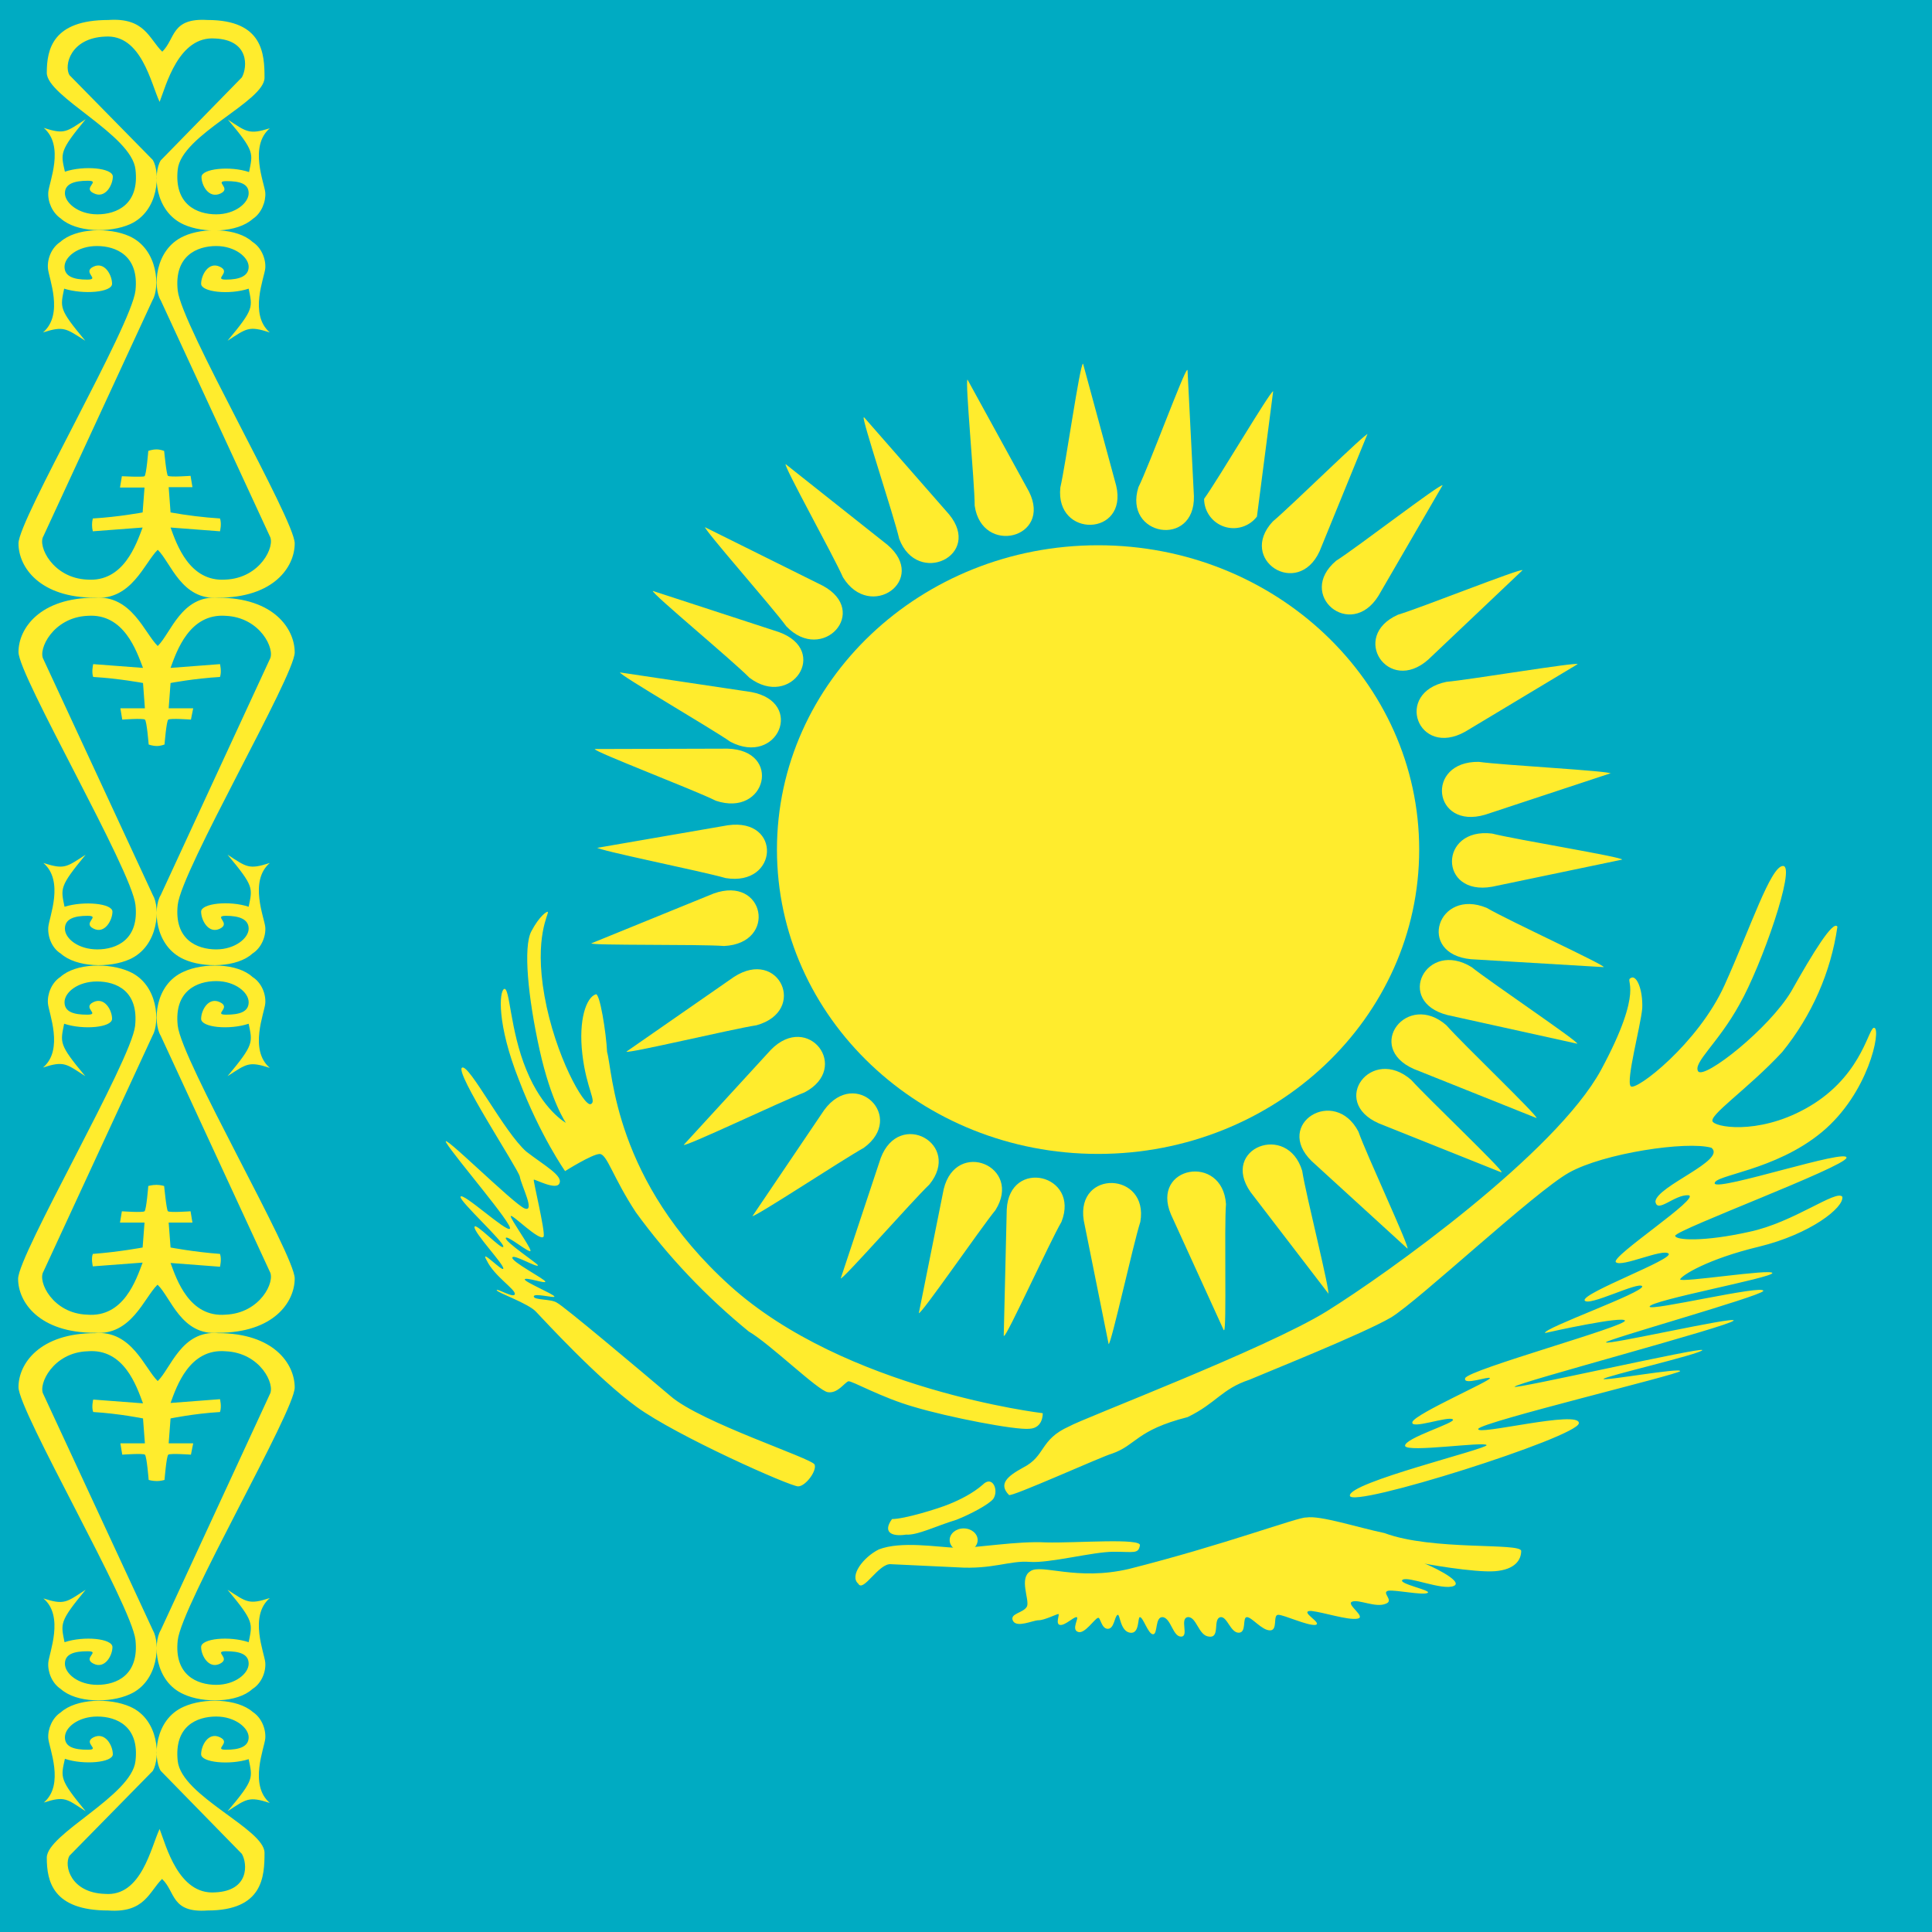
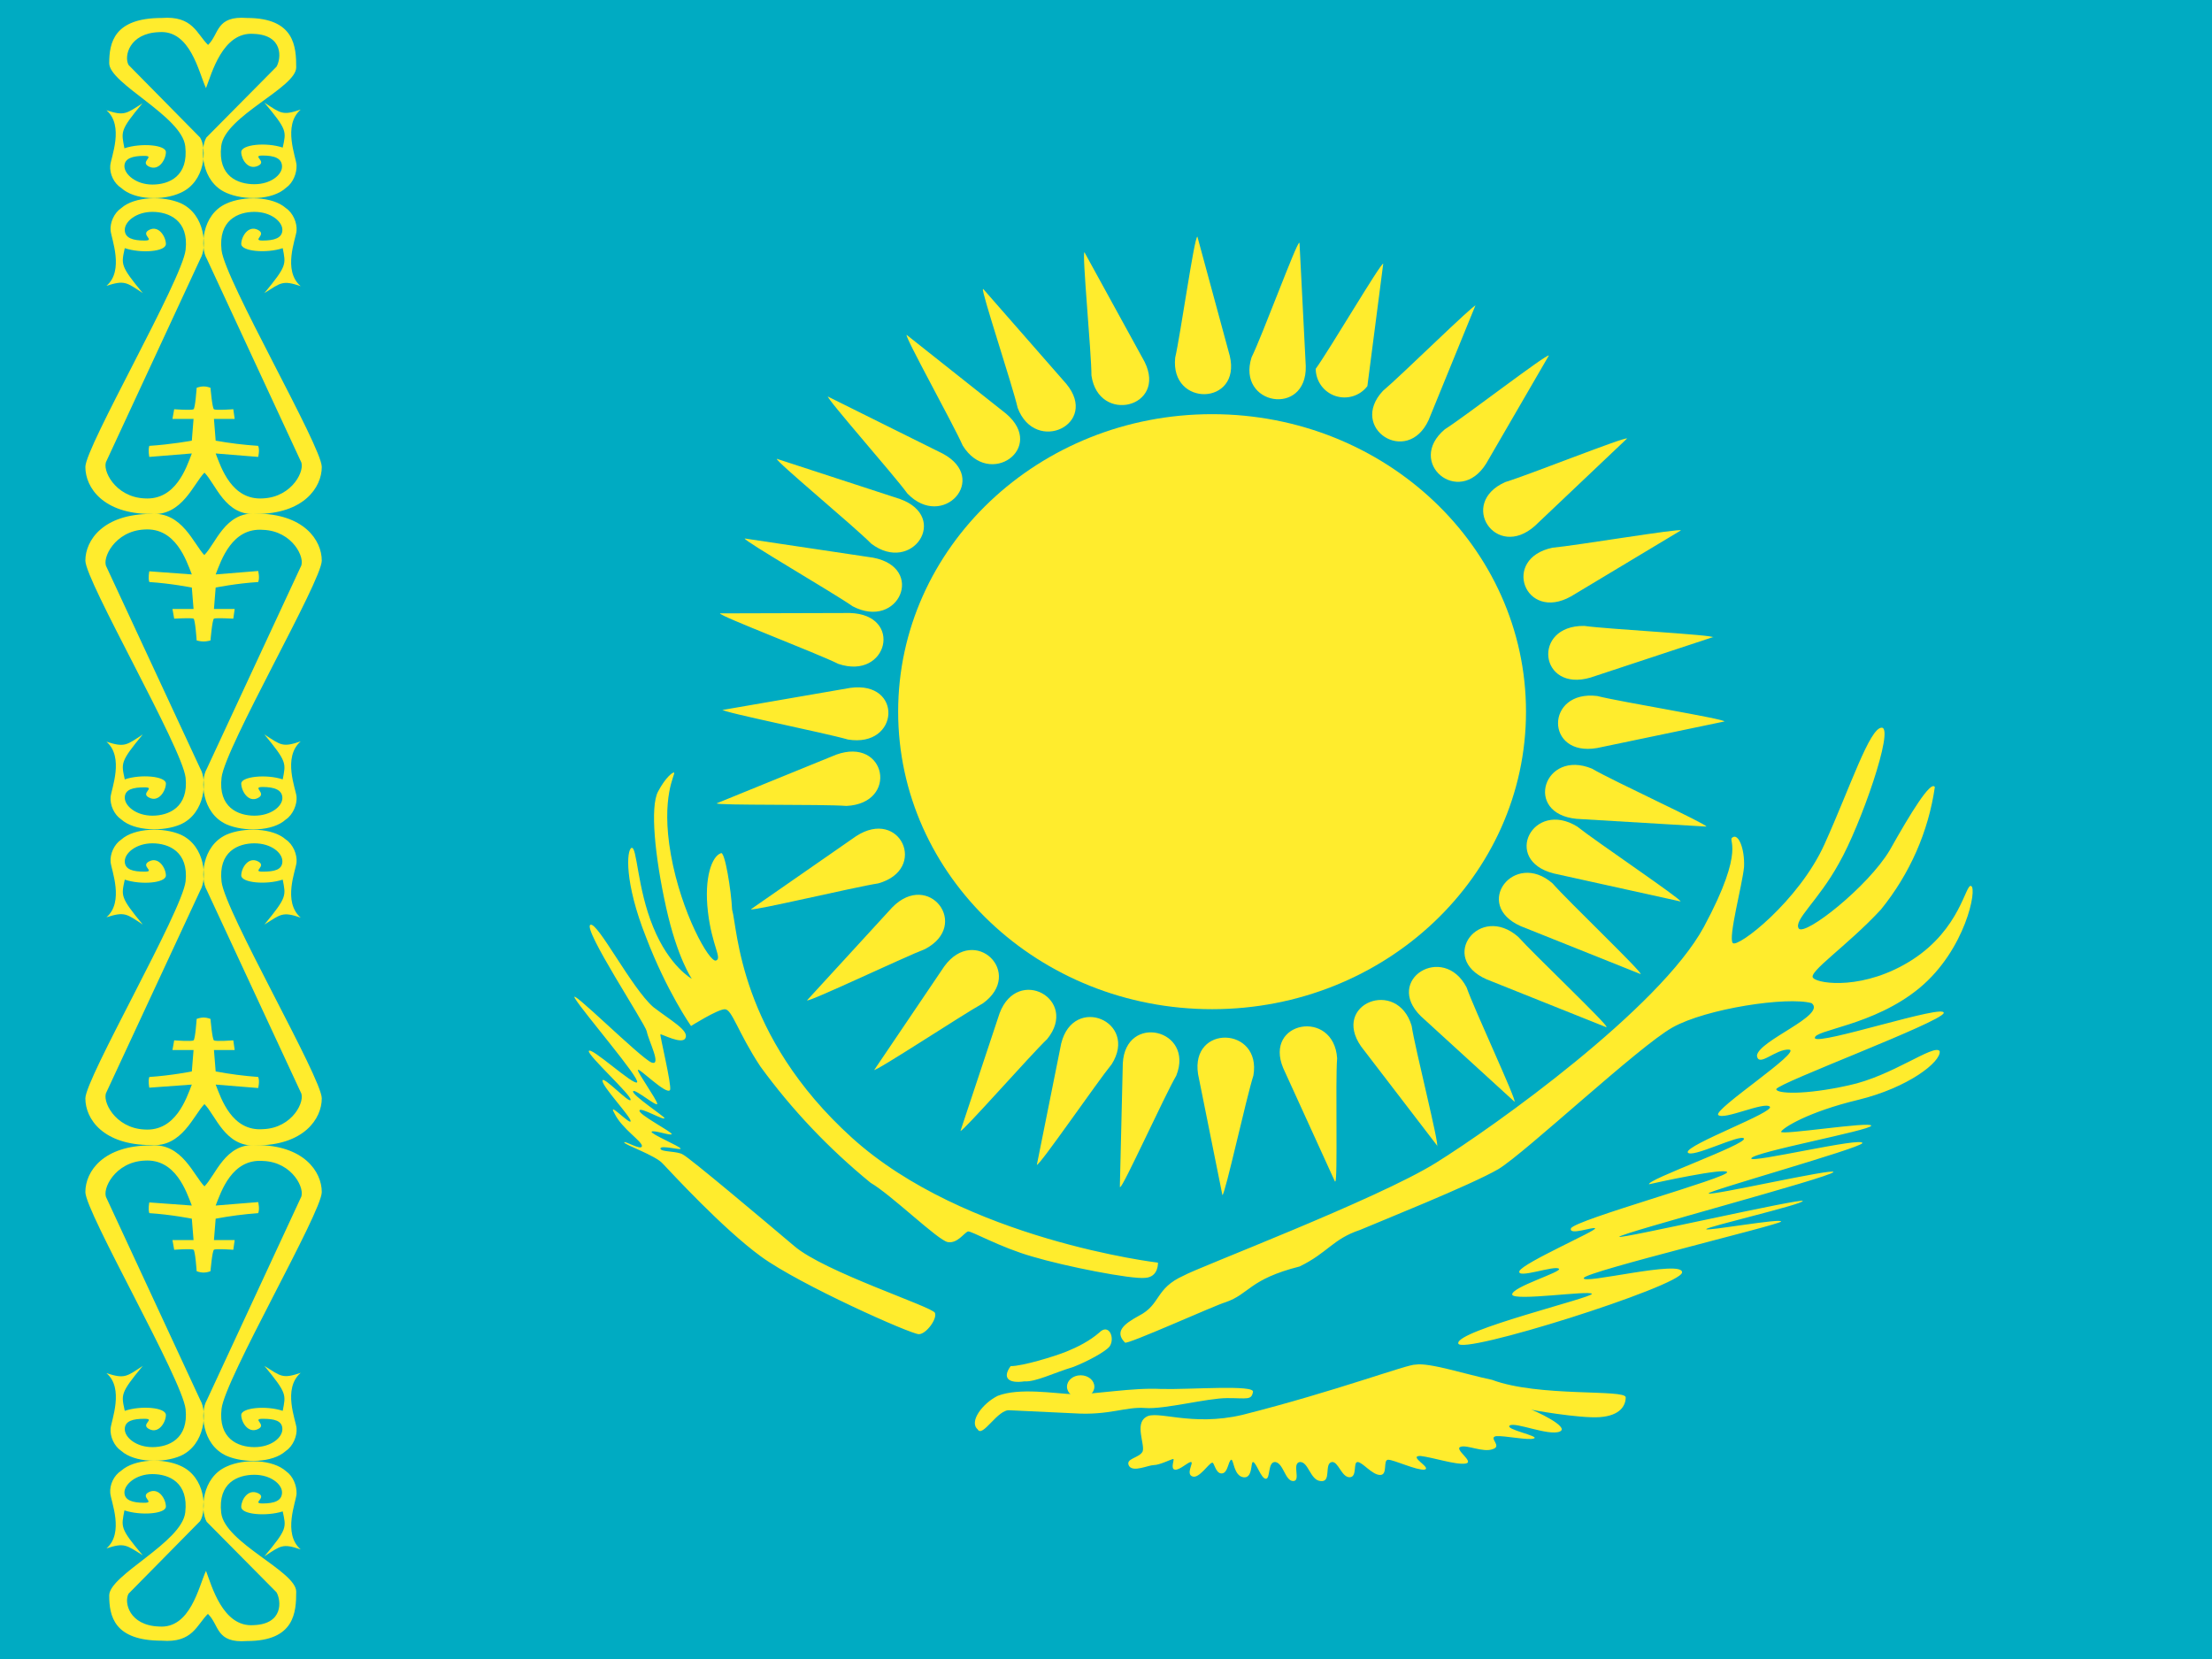
- <svg xmlns="http://www.w3.org/2000/svg" id="flag-icons-kz" viewBox="0 0 512 512">
+ <svg xmlns="http://www.w3.org/2000/svg" id="flag-icons-kz" viewBox="0 0 640 480">
  <g fill-rule="evenodd">
-     <path fill="#00abc2" d="M0 0h512v512H0z" />
+     <path fill="#00abc2" d="M0 0h640v480H0z" />
    <g fill="#ffec2d">
-       <path d="M43 498c3.5 3.3 2.3 9 12 8.3 14.7 0 15.1-9 15.1-15.3 0-6.3-22-15-23-24.3s5.1-11.8 10.2-11.8c5 0 8.6 3 8.6 5.5s-2.5 3.3-6 3.3 1.5-1.8-1.6-3.3-5 2.2-5 4.5c0 2.2 7.6 2.9 12.6 1.3 1 5 1.6 5.3-5.6 13.8 5.1-3.3 5.6-4 11.2-2.2-5.6-4.8-1.4-14.6-1.2-17.1s-1-5.5-3.3-7c-4.1-3.6-13-3.8-18.3-1.4-7.8 3.4-8.2 13.6-6.1 17l21.5 22c1.5 2.6 2 9.8-7.1 10.2-9.7.7-13-12.4-14.7-16.8-2.3 4.8-4.8 18-14.5 17.2-9.1-.3-10.9-7.5-9.4-10.1l22.1-22.5c2-3.4 1.7-13.6-6-17-5.4-2.4-14.3-2.2-18.4 1.5-2.2 1.4-3.5 4.4-3.3 6.9s4.4 12.3-1.2 17c5.6-1.8 6-1 11.1 2.3-7-8.5-6.6-8.9-5.5-13.9 5 1.7 12.7 1 12.7-1.2 0-2.3-2-6-5.1-4.5-3 1.5 2 3.3-1.5 3.3-3.6 0-6.1-.7-6.1-3.3s3.5-5.5 8.6-5.5 11.2 2.6 10.1 11.8c-1 9.2-23.5 19.3-23.5 25.6 0 6.3 1.6 14 16.3 14 9.7.7 10.8-5 14.3-8.4z" />
-       <path d="M41.8 366c3.5-3.4 6.3-13.5 16-12.7 14.7 0 20.3 8.1 20.3 14.4 0 6.3-30 57.7-31 67-1 9.2 5.1 11.8 10.2 11.8 5 0 8.6-3 8.6-5.6s-2.5-3.3-6-3.3 1.4 1.8-1.6 3.3-5-2.2-5-4.4c0-2.3 7.5-3 12.6-1.3 1-5 1.5-5.4-5.6-13.9 5.1 3.3 5.6 4 11.2 2.2-5.6 4.8-1.4 14.6-1.2 17.1s-1 5.5-3.4 7c-4 3.7-13 3.8-18.2 1.4-7.8-3.4-8.2-13.6-6.1-17l28.9-62.5c1.5-2.6-2.5-11-11.7-11.4-9.6-.8-13 9.3-14.6 13.7l13.1-1s.5 2 0 3.4c-6.8.4-13.1 1.7-13.1 1.7l-.5 6.6h6.5l-.6 3s-5.4-.4-6 0c-.5.4-1 6.7-1 6.7s-1 .3-2 .3c-1.2 0-2.2-.3-2.2-.3s-.5-6.3-1-6.7c-.5-.4-6 0-6 0l-.5-3h6.5l-.5-6.6s-6.4-1.3-13.2-1.7c-.5-1.3 0-3.3 0-3.3l13.2 1c-1.7-4.5-5-14.6-14.7-13.8-9.1.3-13.2 8.8-11.7 11.4l29 62.5c2 3.4 1.6 13.6-6.1 17-5.3 2.4-14.2 2.3-18.3-1.4-2.3-1.5-3.5-4.5-3.3-7s4.3-12.3-1.3-17c5.6 1.8 6.1 1 11.2-2.3-7 8.5-6.6 8.9-5.6 13.9 5.1-1.7 12.7-1 12.7 1.3 0 2.2-2 5.9-5 4.4-3.1-1.5 2-3.3-1.6-3.3-3.5 0-6 .7-6 3.3s3.5 5.6 8.6 5.6 11.1-2.6 10.1-11.9c-1-9.2-31-60.6-31-67 0-6.2 5.6-14.3 20.3-14.3 9.7-.8 13.1 9.3 16.6 12.7z" />
-       <path d="M41.8 340.5c3.5 3.4 6.3 13.5 16 12.7 14.7 0 20.3-8.1 20.3-14.4 0-6.3-30-57.7-31-67-1-9.2 5.1-11.8 10.2-11.8 5 0 8.6 3 8.6 5.6s-2.5 3.3-6 3.3 1.5-1.8-1.6-3.3-5 2.2-5 4.4c0 2.3 7.5 3 12.6 1.3 1 5 1.5 5.4-5.6 13.9 5.1-3.3 5.6-4 11.2-2.2-5.6-4.8-1.4-14.6-1.2-17.1s-1-5.5-3.4-7c-4-3.7-13-3.8-18.2-1.4-7.8 3.4-8.2 13.6-6.1 17L71.5 337c1.5 2.6-2.5 11-11.7 11.4-9.6.8-13-9.3-14.6-13.7l13.1 1s.5-2 0-3.4c-6.8-.5-13.1-1.7-13.1-1.7l-.5-6.6H51l-.5-3s-5.4.4-6 0c-.4-.4-1-6.7-1-6.7s-1-.3-2-.3c-1.2 0-2.2.3-2.2.3s-.5 6.3-1 6.7c-.5.4-6 0-6 0l-.5 3h6.5l-.5 6.6s-6.4 1.2-13.2 1.7c-.5 1.3 0 3.3 0 3.3l13.2-1c-1.7 4.5-5 14.6-14.7 13.8-9.1-.3-13.2-8.8-11.6-11.4l28.9-62.5c2-3.4 1.6-13.6-6.1-17-5.3-2.4-14.2-2.3-18.3 1.4-2.3 1.5-3.5 4.5-3.3 7s4.3 12.3-1.3 17c5.6-1.8 6.1-1 11.2 2.3-7.1-8.5-6.6-8.9-5.6-13.9 5.1 1.7 12.7 1 12.7-1.3s-2-5.9-5-4.4 2 3.3-1.6 3.3c-3.5 0-6-.7-6-3.3s3.5-5.5 8.6-5.5 11.1 2.5 10.1 11.8c-1 9.2-31 60.6-31 67 0 6.2 5.6 14.3 20.3 14.3 9.7.8 13.1-9.3 16.6-12.7z" />
-       <path d="M41.8 171.2c3.5-3.4 6.3-13.5 16-12.8 14.7 0 20.3 8.2 20.3 14.5 0 6.2-30 57.6-31 66.9-1 9.2 5.1 11.8 10.2 11.8 5 0 8.6-3 8.6-5.5s-2.5-3.4-6-3.4 1.4 1.9-1.6 3.4-5-2.2-5-4.5c0-2.2 7.5-3 12.6-1.3 1-5 1.5-5.3-5.6-13.8 5.1 3.3 5.6 4 11.2 2.2-5.6 4.8-1.4 14.6-1.2 17s-1 5.5-3.4 7c-4 3.7-13 3.9-18.2 1.5-7.8-3.5-8.2-13.7-6.1-17l28.9-62.5c1.5-2.6-2.5-11.1-11.7-11.5-9.6-.7-13 9.4-14.6 13.8l13.1-1s.5 2 0 3.4c-6.8.4-13.1 1.6-13.1 1.6l-.5 6.7h6.5l-.6 3s-5.4-.4-6 0c-.5.3-1 6.6-1 6.6s-1 .4-2 .4c-1.2 0-2.2-.4-2.2-.4s-.5-6.3-1-6.6c-.5-.4-6 0-6 0l-.5-3h6.5l-.5-6.7s-6.4-1.2-13.2-1.6c-.5-1.3 0-3.4 0-3.4l13.2 1c-1.7-4.4-5-14.5-14.7-13.8-9.1.4-13.2 8.9-11.7 11.5l29 62.5c2 3.3 1.6 13.5-6.1 17-5.3 2.4-14.2 2.2-18.3-1.5-2.3-1.4-3.5-4.4-3.3-7s4.3-12.2-1.3-17c5.6 1.8 6.1 1.1 11.2-2.2-7 8.5-6.6 8.9-5.6 13.8 5.1-1.6 12.7-.9 12.7 1.3s-2 6-5 4.5c-3.1-1.5 2-3.4-1.6-3.4-3.5 0-6 .8-6 3.4s3.5 5.5 8.6 5.5 11.1-2.6 10.1-11.8c-1-9.3-31-60.7-31-67 0-6.2 5.6-14.4 20.3-14.4 9.7-.7 13.1 9.4 16.6 12.8z" />
-       <path d="M41.8 145.7c3.5 3.4 6.3 13.4 16 12.7 14.7 0 20.3-8.1 20.3-14.4 0-6.3-30-57.7-31-67-1-9.2 5.1-11.8 10.2-11.8 5 0 8.6 3 8.6 5.5s-2.5 3.4-6 3.4 1.5-1.9-1.6-3.4-5 2.3-5 4.5 7.5 3 12.6 1.3c1 5 1.5 5.3-5.6 13.8 5.1-3.3 5.6-4 11.2-2.2-5.6-4.8-1.4-14.6-1.2-17s-1-5.5-3.4-7c-4-3.7-13-3.9-18.2-1.5-7.8 3.5-8.2 13.7-6.1 17l28.9 62.5c1.5 2.6-2.5 11.1-11.7 11.5-9.6.7-13-9.4-14.6-13.8l13.1 1s.5-2 0-3.4a117 117 0 0 1-13.1-1.6l-.5-6.7H51l-.5-3s-5.4.4-6 0c-.4-.3-1-6.6-1-6.6s-1-.4-2-.4c-1.2 0-2.2.4-2.2.4s-.5 6.3-1 6.7c-.5.3-6 0-6 0l-.5 3h6.5l-.5 6.6s-6.4 1.2-13.2 1.6a7 7 0 0 0 0 3.4l13.2-1c-1.7 4.4-5 14.5-14.7 13.8-9.1-.4-13.2-8.9-11.6-11.5l28.9-62.5c2-3.3 1.6-13.5-6.1-17-5.3-2.4-14.2-2.2-18.3 1.5-2.3 1.5-3.5 4.4-3.3 7s4.3 12.2-1.3 17c5.6-1.8 6.1-1 11.2 2.2-7.1-8.5-6.6-8.8-5.6-13.8 5.1 1.6 12.7 1 12.7-1.3s-2-6-5-4.5 2 3.4-1.6 3.4c-3.5 0-6-.8-6-3.4s3.5-5.5 8.6-5.5S36.9 67.8 35.9 77c-1 9.3-31 60.7-31 67 0 6.3 5.6 14.4 20.3 14.4 9.7.7 13.1-9.3 16.6-12.7z" />
-       <path d="M43 13.7c3.5-3.4 2.3-9 12-8.4 14.7 0 15.1 9 15.1 15.3 0 6.3-22 15.1-23 24.3-1 9.3 5.1 11.9 10.2 11.9 5 0 8.6-3 8.6-5.6S63.4 48 60 48s1.5 1.9-1.6 3.3-5-2.2-5-4.4 7.6-3 12.6-1.3c1-5 1.6-5.4-5.6-13.9 5 3.3 5.6 4 11.1 2.3-5.6 4.8-1.4 14.6-1.2 17s-1 5.5-3.3 7c-4.1 3.7-13 3.9-18.3 1.5-7.8-3.5-8.2-13.7-6.1-17l21.5-22c1.5-2.7 2-9.9-7.1-10.3-9.7-.7-13 12.5-14.7 16.8C40 22.2 37.5 9 27.8 9.7c-9.1.4-10.9 7.6-9.4 10.2l22.1 22.5c2 3.3 1.7 13.5-6 17-5.4 2.4-14.3 2.2-18.4-1.5-2.2-1.5-3.5-4.4-3.3-7s4.4-12.2-1.2-17c5.6 1.8 6 1 11.1-2.3-7 8.5-6.6 9-5.5 13.9 5-1.7 12.7-1 12.7 1.3 0 2.2-2 6-5.1 4.4-3-1.4 2-3.3-1.5-3.3-3.6 0-6.1.8-6.1 3.3s3.5 5.6 8.6 5.6S37 54.2 35.9 44.9c-1-9.2-23.5-19.3-23.5-25.6 0-6.3 1.6-14 16.3-14 9.7-.7 10.8 5 14.3 8.4z" />
+       <path d="M60.2 467c3.3 3.2 2.2 8.5 11.3 7.8 13.8 0 14.2-8.4 14.2-14.3S65 446.4 64 437.7c-1-8.7 4.8-11 9.6-11 4.7 0 8 2.7 8 5.1S79.4 435 76 435s1.5-1.7-1.4-3-4.8 2-4.8 4c0 2.2 7.2 2.8 12 1.3 1 4.7 1.4 5-5.3 13 4.8-3.1 5.2-3.8 10.5-2-5.3-4.6-1.3-13.8-1.2-16.1s-1-5.1-3-6.5c-3.9-3.5-12.2-3.7-17.2-1.4-7.3 3.2-7.7 12.8-5.8 16L80 460.7c1.4 2.4 2 9.2-6.6 9.5-9 .7-12.2-11.6-13.8-15.7-2.1 4.5-4.5 16.8-13.6 16.1-8.6-.3-10.2-7-8.8-9.5l20.7-21c2-3.2 1.6-12.8-5.7-16-5-2.3-13.3-2-17.1 1.4-2.2 1.4-3.4 4.1-3.2 6.5s4.1 11.5-1.1 16c5.2-1.7 5.7-1 10.5 2-6.7-7.9-6.2-8.2-5.3-13 4.8 1.6 12 1 12-1.1s-2-5.6-4.9-4.2c-2.8 1.4 2 3.1-1.4 3.1-3.3 0-5.7-.7-5.7-3s3.3-5.3 8.1-5.3 10.5 2.4 9.5 11.1-22 18.1-22 24c0 6 1.4 13.1 15.2 13.1 9 .7 10.1-4.6 13.4-7.8z" />
+       <path d="M59.1 343.3c3.3-3.2 6-12.6 15-12 13.8 0 19 7.7 19 13.6 0 5.9-28 54-29 62.7-1 8.7 4.8 11.1 9.5 11.1 4.8 0 8.1-2.7 8.1-5.2s-2.4-3-5.7-3 1.4 1.7-1.4 3-4.8-2-4.8-4.1c0-2.1 7.2-2.8 12-1.2.9-4.7 1.3-5-5.3-13 4.8 3 5.2 3.8 10.5 2-5.3 4.6-1.4 13.7-1.2 16s-1 5.2-3.1 6.6c-3.8 3.5-12.2 3.6-17.2 1.4-7.2-3.3-7.6-12.8-5.7-16L87 346.6c1.5-2.4-2.3-10.4-10.9-10.7-9-.7-12.1 8.8-13.7 12.9l12.3-1s.5 2 0 3.2a110 110 0 0 0-12.3 1.6l-.5 6.2h6l-.4 2.8s-5.1-.4-5.6 0c-.5.3-1 6.2-1 6.2s-1 .4-2 .4-2-.4-2-.4-.4-5.9-.9-6.2c-.5-.4-5.6 0-5.6 0l-.5-2.8H56l-.5-6.2s-6-1.2-12.3-1.6c-.4-1.2 0-3.1 0-3.1l12.3.9c-1.6-4.1-4.7-13.6-13.7-13-8.6.4-12.4 8.4-11 10.8L58 405.2c1.9 3.1 1.5 12.7-5.7 16-5 2.2-13.4 2-17.2-1.4-2.1-1.4-3.3-4.2-3.1-6.5s4-11.6-1.2-16c5.3 1.7 5.8 1 10.5-2.1-6.6 8-6.2 8.3-5.2 13 4.7-1.6 11.9-1 11.9 1.2 0 2-2 5.5-4.8 4.1-2.8-1.4 2-3-1.4-3-3.3 0-5.7.6-5.7 3s3.3 5.2 8 5.2 10.5-2.4 9.6-11c-1-8.7-29-57-29-62.8 0-6 5.2-13.5 19-13.5 9-.7 12.3 8.7 15.5 11.9z" />
+       <path d="M59.1 319.4c3.3 3.2 6 12.6 15 12 13.8 0 19-7.7 19-13.6 0-5.9-28-54-29-62.7-1-8.7 4.8-11.1 9.5-11.1 4.8 0 8.1 2.7 8.1 5.2s-2.4 3-5.7 3 1.4-1.6-1.4-3-4.8 2-4.8 4.1c0 2.1 7.2 2.8 12 1.2.9 4.7 1.3 5-5.3 13 4.8-3 5.2-3.8 10.5-2-5.3-4.6-1.4-13.7-1.2-16s-1-5.2-3.1-6.6c-3.8-3.4-12.2-3.6-17.2-1.4-7.2 3.3-7.6 12.8-5.7 16L87 316c1.5 2.4-2.3 10.4-10.9 10.7-9 .7-12.1-8.8-13.7-12.9l12.3 1s.5-2 0-3.2a110 110 0 0 1-12.3-1.6l-.5-6.2h6l-.4-2.8s-5.1.4-5.6 0c-.5-.3-1-6.2-1-6.2s-1-.4-2-.4-2 .4-2 .4-.4 5.9-.9 6.2c-.5.4-5.6 0-5.6 0l-.5 2.8H56l-.5 6.2s-6 1.2-12.3 1.6c-.4 1.2 0 3.1 0 3.1l12.3-.9c-1.6 4.1-4.7 13.6-13.7 13-8.6-.4-12.4-8.4-11-10.8L58 257.5c1.9-3.2 1.5-12.7-5.7-16-5-2.2-13.4-2-17.2 1.4-2.1 1.4-3.3 4.2-3.1 6.5s4 11.5-1.2 16c5.3-1.7 5.8-1 10.5 2.1-6.6-8-6.2-8.3-5.2-13 4.7 1.6 11.9 1 11.9-1.2 0-2-2-5.5-4.8-4.1-2.8 1.4 2 3-1.4 3-3.3 0-5.7-.6-5.7-3s3.3-5.2 8-5.2 10.5 2.4 9.6 11c-1 8.7-29 57-29 62.8 0 6 5.2 13.5 19 13.5 9 .7 12.3-8.7 15.5-11.9z" />
+       <path d="M59.1 160.6c3.3-3.2 6-12.6 15-12 13.8 0 19 7.7 19 13.6 0 5.9-28 54-29 62.8-1 8.6 4.8 11 9.5 11 4.8 0 8.1-2.7 8.1-5.1s-2.4-3.2-5.7-3.2 1.4 1.8-1.4 3.2-4.8-2.1-4.8-4.2c0-2 7.2-2.8 12-1.2.9-4.7 1.3-5-5.3-13 4.8 3.1 5.2 3.8 10.5 2-5.3 4.6-1.4 13.8-1.2 16s-1 5.2-3.1 6.6c-3.8 3.5-12.2 3.6-17.2 1.4-7.2-3.3-7.6-12.8-5.7-16L87 164c1.5-2.4-2.3-10.4-10.9-10.7-9-.7-12.1 8.8-13.7 12.9l12.3-1s.5 2 0 3.2c-6.4.4-12.3 1.6-12.3 1.6l-.5 6.2h6l-.4 2.8s-5.1-.3-5.6 0-1 6.3-1 6.3-1 .3-2 .3-2-.3-2-.3-.4-6-.9-6.3c-.5-.3-5.6 0-5.6 0l-.5-2.8H56l-.5-6.2s-6-1.2-12.3-1.6c-.4-1.2 0-3.1 0-3.1l12.3.9c-1.6-4.1-4.7-13.6-13.7-13-8.6.4-12.4 8.4-11 10.8L58 222.5c1.9 3.2 1.5 12.7-5.7 16-5 2.2-13.4 2-17.2-1.4-2.1-1.4-3.3-4.2-3.1-6.5s4-11.5-1.2-16c5.3 1.7 5.8 1 10.5-2.1-6.6 8-6.2 8.3-5.2 13 4.7-1.6 11.9-.9 11.9 1.2 0 2-2 5.5-4.8 4.1-2.8-1.3 2-3-1.4-3-3.3 0-5.7.6-5.7 3s3.3 5.2 8 5.2 10.5-2.4 9.6-11c-1-8.7-29-56.9-29-62.8 0-5.9 5.2-13.5 19-13.5 9-.7 12.3 8.7 15.5 12z" />
+       <path d="M59.1 136.7c3.3 3.2 6 12.7 15 12 13.8 0 19-7.7 19-13.6 0-5.9-28-54-29-62.7-1-8.7 4.8-11.1 9.5-11.1 4.8 0 8.1 2.8 8.1 5.2s-2.4 3.1-5.7 3.1 1.4-1.7-1.4-3.1-4.8 2-4.8 4.1c0 2.1 7.2 2.8 12 1.2.9 4.7 1.3 5-5.3 13 4.8-3 5.2-3.8 10.5-2-5.3-4.5-1.4-13.7-1.2-16s-1-5.2-3.1-6.6c-3.8-3.4-12.2-3.6-17.2-1.3-7.2 3.2-7.6 12.8-5.7 15.9L87 133.4c1.5 2.4-2.3 10.4-10.9 10.8-9 .6-12.1-8.8-13.7-13l12.3 1s.5-2 0-3.2a111.5 111.5 0 0 1-12.3-1.5l-.5-6.3h6l-.4-2.8s-5.1.4-5.6 0c-.5-.3-1-6.2-1-6.2s-1-.4-2-.4-2 .4-2 .4-.4 5.9-.9 6.2c-.5.4-5.6 0-5.6 0l-.5 2.8H56l-.5 6.3s-6 1.1-12.3 1.5c-.4 1.3 0 3.2 0 3.2l12.3-1c-1.6 4.2-4.7 13.6-13.7 13-8.6-.4-12.4-8.4-11-10.8L58 74.8c1.9-3.1 1.5-12.7-5.7-16-5-2.2-13.4-2-17.2 1.4-2.1 1.4-3.3 4.2-3.1 6.5s4 11.6-1.2 16c5.3-1.7 5.8-1 10.5 2.1-6.6-8-6.2-8.3-5.2-13 4.8 1.6 11.9 1 11.9-1.2 0-2-2-5.5-4.8-4.1-2.8 1.4 2 3.1-1.4 3.1-3.3 0-5.7-.7-5.7-3.1s3.3-5.2 8-5.2 10.6 2.4 9.6 11c-1 8.7-29 57-29 62.8 0 6 5.2 13.6 19 13.6 9 .7 12.3-8.8 15.5-12z" />
+       <path d="M60.2 13c3.3-3.2 2.2-8.5 11.3-7.8 13.8 0 14.2 8.4 14.2 14.3S65 33.6 64 42.3c-1 8.7 4.8 11 9.6 11 4.7 0 8-2.7 8-5.1S79.4 45 76 45s1.5 1.7-1.4 3-4.8-2-4.8-4c0-2.2 7.2-2.9 12-1.3 1-4.7 1.4-5-5.3-13 4.8 3.1 5.2 3.8 10.5 2-5.3 4.6-1.3 13.8-1.2 16.1s-1 5.1-3 6.5c-4 3.7-12.3 3.7-17.3 1.5-7.3-3.2-7.7-12.8-5.8-16L80 19.3c1.4-2.4 2-9.2-6.6-9.5-9-.7-12.2 11.6-13.8 15.7C57.5 21 55.1 8.6 46 9.3c-8.6.3-10.2 7-8.8 9.5l20.7 21c2 3.2 1.6 12.8-5.7 16-5 2.3-13.3 2.1-17.1-1.4-2.2-1.4-3.4-4.1-3.2-6.5s4.1-11.5-1.1-16c5.2 1.7 5.7 1 10.4-2-6.6 7.9-6.1 8.2-5.2 13 4.8-1.6 12-1 12 1.1s-2 5.6-4.9 4.2c-2.8-1.4 2-3.1-1.4-3.1-3.3 0-5.7.7-5.7 3s3.3 5.3 8.1 5.3 10.5-2.4 9.5-11.1-22-18.1-22-24c0-6 1.4-13.1 15.2-13.1 9-.7 10.1 4.6 13.4 7.8z" />
    </g>
-     <g fill="#ffec2d" transform="translate(-220 40)">
+     <g fill="#ffec2d" transform="translate(-194.7 8.3) scale(1.0673)">
      <rect width="170.2" height="161.3" x="425.9" y="104.5" rx="85.1" ry="80.7" />
      <path d="M507 56.4c-.8 0-4.6 26.8-6 32.8-1.4 13.5 18 13 14.8-.5L507 56.3zm6.8 259.8c.7 0 6.5-26.5 8.4-32.4 2.3-13.3-17.1-14-15-.4l6.6 32.8zM378.2 184.6c0 .7 27.9 6.3 34.1 8.1 14 2.3 15-16 .6-14l-34.7 6zm271.7 3.2c0-.7-28.2-5.3-34.5-6.9-14.1-1.7-14.2 16.6 0 14.1l34.5-7.2zM406.8 99.6c-.5.5 17.9 21.3 21.6 26.4 9.6 10 22.3-4 9.6-10.8l-31.2-15.5zm211.1 171c.5-.5-19.7-19.7-23.9-24.4-10.5-9.2-21.8 5.7-8.6 11.5l32.5 13zm-169-200c-.6.3 8 26.1 9.4 32.2 4.8 12.7 22.2 4.4 13.2-6.5L449 70.6zM572 303c.7-.3-6-26.6-6.9-32.7-3.9-13-21.8-6-13.7 5.6l20.7 27zm30.3-214.4c-.6-.5-22.8 16.6-28.2 20-10.7 9 3.8 21.2 11.2 9.3l17-29.3zm-183 193.7c.5.5 24-15 29.6-18.1 11.3-8.2-2.2-21.4-10.5-10l-19 28.1zm-35-144.1c-.3.6 24 14.7 29.3 18.4 12.5 6.5 19.8-10.5 5.5-13.2l-34.8-5.2zM638 236.6c.3-.6-23-16.3-28-20.3-12-7.4-20.5 9.1-6.4 12.7l34.4 7.6zM557.4 63.7c-.7-.2-14.6 23.4-18.3 28.5a7.8 7.8 0 0 0 14 4.7l4.3-33.2zM463.5 308c.7.3 16.3-22.4 20.3-27.3 7.3-11.6-10.4-19-13.7-5.6l-6.6 32.9zM386 238.7c.3.6 28-6 34.5-7 13.6-3.8 6-20.6-6-12.8L386 238.7zM638.1 136c-.2-.6-28.3 4.1-34.8 4.7-14 2.9-7.5 20.2 5 13.2l29.8-17.9z" />
      <path d="M534.6 58.1c-.7-.1-10.1 25.4-12.9 31-4.1 13 15 16.2 14.7 2.4L534.7 58zM486.1 314c.7.2 12-24.7 15.2-30.2 5-12.6-13.8-17-14.5-3.3L486 314zm-9.7-253.4c-.7.2 1.9 27.2 1.9 33.4 1.9 13.3 20.6 8.7 14.4-3.7l-16.3-29.7zm68 251.9c.7-.1 0-27.2.5-33.4-.9-13.5-20-10.1-14.6 2.7l14 30.7zM428.2 83c-.6.4 12.7 24.3 15.2 30 7.2 11.7 22.7.7 11.8-8.6l-27-21.4zM593 290.9c.6-.4-11-25.2-13-31-6.3-12.1-22.5-2.1-12.4 7.8l25.4 23.2zM393 116.6c-.4.6 21.1 18.4 25.6 23 11.1 8.4 21.4-7.2 7.8-12.1L393 116.6zm234.2 139.7c.4-.6-19.7-19.8-23.9-24.6-10.4-9.1-21.8 5.8-8.6 11.6l32.5 13zm-249.6-97.8c-.2.7 26.3 10.8 32.1 13.7 13.4 4.5 17.7-13.4 3.1-13.8l-35.2.1zM645 216.3c.3-.6-25.4-12.4-31-15.7-13-5.4-18.7 12.2-4.2 13.6l35.2 2.1zM376.7 210c.1.6 28.7.2 35.2.7 14.2-.7 10.8-18.8-2.8-13.9L376.7 210zm270.2-45c0-.7-28.6-2.2-35-3.1-14.3-.2-12.2 18.1 1.7 14l33.3-11zm-245.7 98.4c.4.6 26-11.6 32-13.9 12.4-6.5 1-21.4-8.9-11.3l-23.1 25.2zm222.3-152.3c-.4-.6-26.7 9.9-33 11.8-12.9 5.7-2.6 21.3 8 11.9l25-23.7zM442.8 298.8c.6.3 18.9-20.5 23.5-24.9 8.7-10.7-8-20-12.9-7l-10.6 31.9zM582.5 75c-.5-.4-20.3 19.1-25.2 23.2-9.4 10.1 6.6 20.5 12.4 7.9L582.4 75z" />
      <g transform="matrix(2.1824 0 0 2.0629 -405 -272.6)">
        <path d="M360.1 247.9c.7 2.5.8 16.5 14.9 30 14 13.4 38 16.4 38 16.4s.1 1.9-1.6 2c-1.7.2-9.9-1.5-14-2.8-4-1.2-7.6-3.4-8-3.3-.5.2-1.3 1.6-2.5 1.4s-7-6.2-9.6-7.8a80.6 80.6 0 0 1-13.7-15.3c-2.8-4.5-3.5-7.5-4.4-7.5s-4.2 2.2-4.2 2.2-3-4.5-5.6-11.7c-2.7-7.2-2.4-11.4-1.8-11.7.7-.3.7 5.3 2.7 10.4 2 5.2 4.8 6.8 4.8 6.8s-1.8-2.7-3.2-9.4-2-13.2-1-15.2 1.9-2.6 2-2.5c.2.2-1.7 3.1-.4 10.8s4.8 14.2 5.6 13.9c.8-.3-.5-1.9-1-6.4s.5-7.3 1.6-7.7c.5-.4 1.3 5 1.4 7.4zm-9.8 12.8c-2.7-2.5-6.9-11.2-7.8-10.8-1 .5 6.8 13 7 14 .2 1.2 1.9 4.6.6 4.1s-10.6-10.3-9.5-8.4 8.1 10.5 7.7 11-5.8-4.8-6-4.1c-.1.6 5.3 5.8 5.2 6.4s-3.5-3.3-3.5-2.5 3.5 4.7 3.5 5.3-3-2.8-2-1c.9 2 3.5 3.7 3.4 4.3s-2.2-.8-2.2-.5c0 .3 3.9 1.7 4.8 2.8 1 1.1 7.4 8.5 12.2 12.2s18.6 10.2 19.6 10.2c.9 0 2.3-2 2-2.8-.3-.8-13.8-5.4-17.5-8.8-3.8-3.4-13-11.6-13.8-12-.7-.5-2.8-.3-2.8-.8s2.7.3 2.5 0c-.1-.3-3.7-1.9-3.6-2.2.2-.3 2.5.6 2.5.3s-4.2-2.6-4-3.1c.1-.5 3.1 1.4 3.1 1 0-.2-4-3-3.9-3.5.1-.5 3.1 2.2 3 1.6s-2.4-4-2.4-4.4c0-.5 3.6 3.4 4 2.6.2-.7-1.3-7.2-1.2-7.3s2.7 1.4 3.1.5c.5-1-1.8-2.3-4-4.1zm46.1 49.2c-1.9.3-2.8-.4-1.7-2 1.5 0 5.5-1.3 6.9-1.9s2.9-1.4 4.1-2.5c1.2-1.3 2 .7 1.3 1.8-.5.7-2.8 2-4.5 2.7-2.5.8-4.7 2-6.1 1.9zm12.5-5.1c-1.3-1.4-.2-2.4 1.7-3.5 2.8-1.5 2-3.6 5.6-5.3 1.6-1 24-10 31.3-14.8s27.8-20.3 33.3-31c5.4-10.6 2.8-11.4 3.6-11.8.7-.5 1.5 1.5 1.4 3.9-.2 2.3-2 9.3-1.4 10s8.2-5.5 11.4-13 5.6-15.3 7.1-15.3c1.6 0-2.6 12.8-5.3 17.8-2.6 5-5.7 7.5-5 8.6.8 1 8.6-5.5 11.3-10.3 2.6-4.9 5.1-9.2 5.6-8.3a34 34 0 0 1-6.7 16.1c-4.2 4.8-9.2 8.3-8.4 9 .7.8 6.4 1.6 12.3-2.4 6-4.1 6.6-10 7.3-9.7.8.3-.7 8.4-6.4 13.4s-13.2 5.5-13 6.6c.4 1 16.3-4.6 16-3.3-.3 1.2-20.6 9.2-20.8 10 0 .6 3.5.8 9-.5 5.4-1.2 10.6-5.5 11.3-4.5.2 1.4-3.9 4.8-10.1 6.4-6.3 1.6-9.4 3.7-9.6 4.2-.1.5 11.2-1.4 11.2-.8s-14.8 3.5-14.9 4.3c-.2.7 14-2.9 13.8-2-.4.7-19.3 6.3-19.1 6.6.1.4 15.8-3.4 15.5-2.8-.4.7-26.4 8-26.6 8.5-.2.4 23-5.2 22.8-4.7s-12 3.4-12 3.7c0 .3 9.5-1.5 9.3-1-.1.4-24 6.5-24.5 7.4-.5 1 12.4-2.5 12.2-.7s-27.7 11-27.8 9.3c-.2-1.7 16.7-6 16.6-6.5-.2-.5-9.7 1-9.9.1-.1-1 6.3-3 5.8-3.4-.5-.5-5.3 1.4-4.9.3.5-1.1 9.6-5.3 9.4-5.6-.1-.3-3.3 1-3 0 .4-1.1 19.7-6.7 19.4-7.4-.3-.6-8.9 1.4-9.7 1.6-.3-.6 12-5.2 11.8-6-.4-.7-6.6 2.7-7 1.8-.2-1 10.9-5.3 10.2-6s-5.7 1.8-6.4 1.1 10.5-8.4 8.8-8.6c-1.7-.1-3.8 2.4-4 .8.2-2 8.7-5.3 6.8-6.9-3-.9-13.1.7-17.3 3.2s-18.2 16.4-21.6 18.6c-3.4 2.1-15 7-17.2 8-3.4 1.2-4 3-7.5 4.8-6.3 1.7-6.2 3.6-9.2 4.7-1.1.3-12.4 5.7-12.5 5.3zm-15.8 7c-1.9 1-3.6 3.4-2.5 4.4.6 1.2 2.5-2.7 4-2.5l8 .4c4.3.3 6.4-.9 8.8-.7s7.7-1.3 10.2-1.3 3 .3 3.2-.8c.3-1-7.8-.3-11.4-.4-3.6-.2-8.1.7-10.8.7-2.5-.1-6.8-.9-9.5.2z" />
        <rect width="3.4" height="3" x="401.7" y="309.1" rx="1.7" ry="1.5" />
        <path d="M445 307.7c1.7-.3 6.3 1.3 9.5 2 5.8 2.3 16.6 1.2 16.6 2.3s-.7 2.4-3.2 2.6-8.8-1-8.6-1 5 2.3 3.6 2.9-5.5-1.3-6.2-.8 3.8 1.4 3 1.7c-.6.3-3.7-.4-4.7-.3-1 .2.8 1.3-.4 1.7-1.2.5-3.2-.6-4-.3-.9.3 1.8 2 .6 2.2-1.2.2-4-.8-5.6-1-1.6 0 1.5 1.6.5 1.8-1 .1-3.8-1.3-4.5-1.3s0 2-1 2-2.2-1.7-2.8-1.7 0 2-1 2-1.4-2.1-2.2-2c-1 .2 0 2.7-1.4 2.5-1.3-.1-1.5-2.6-2.6-2.5-1 .2.2 2.5-.8 2.5s-1.2-2.3-2.2-2.5c-1-.1-.6 2.2-1.2 2.2s-1.2-2.2-1.6-2.2c-.3 0 0 2.2-1.2 2s-1.2-2.4-1.5-2.3c-.4.2-.4 1.8-1.2 1.8s-.9-1.6-1.2-1.4c-.4.1-1.6 2.1-2.4 1.8-.9-.3.2-1.9-.2-1.9s-1.4 1.1-2 1 0-1.4-.2-1.4-1.7.8-2.4.8-2.6 1-3.1.1c-.5-1 1.3-1 1.7-1.9.3-.9-1-3.6.4-4.5 1.3-1 5.6 1.3 12-.3 11.6-3.1 20.6-6.7 21.5-6.6z" />
      </g>
    </g>
  </g>
</svg>
